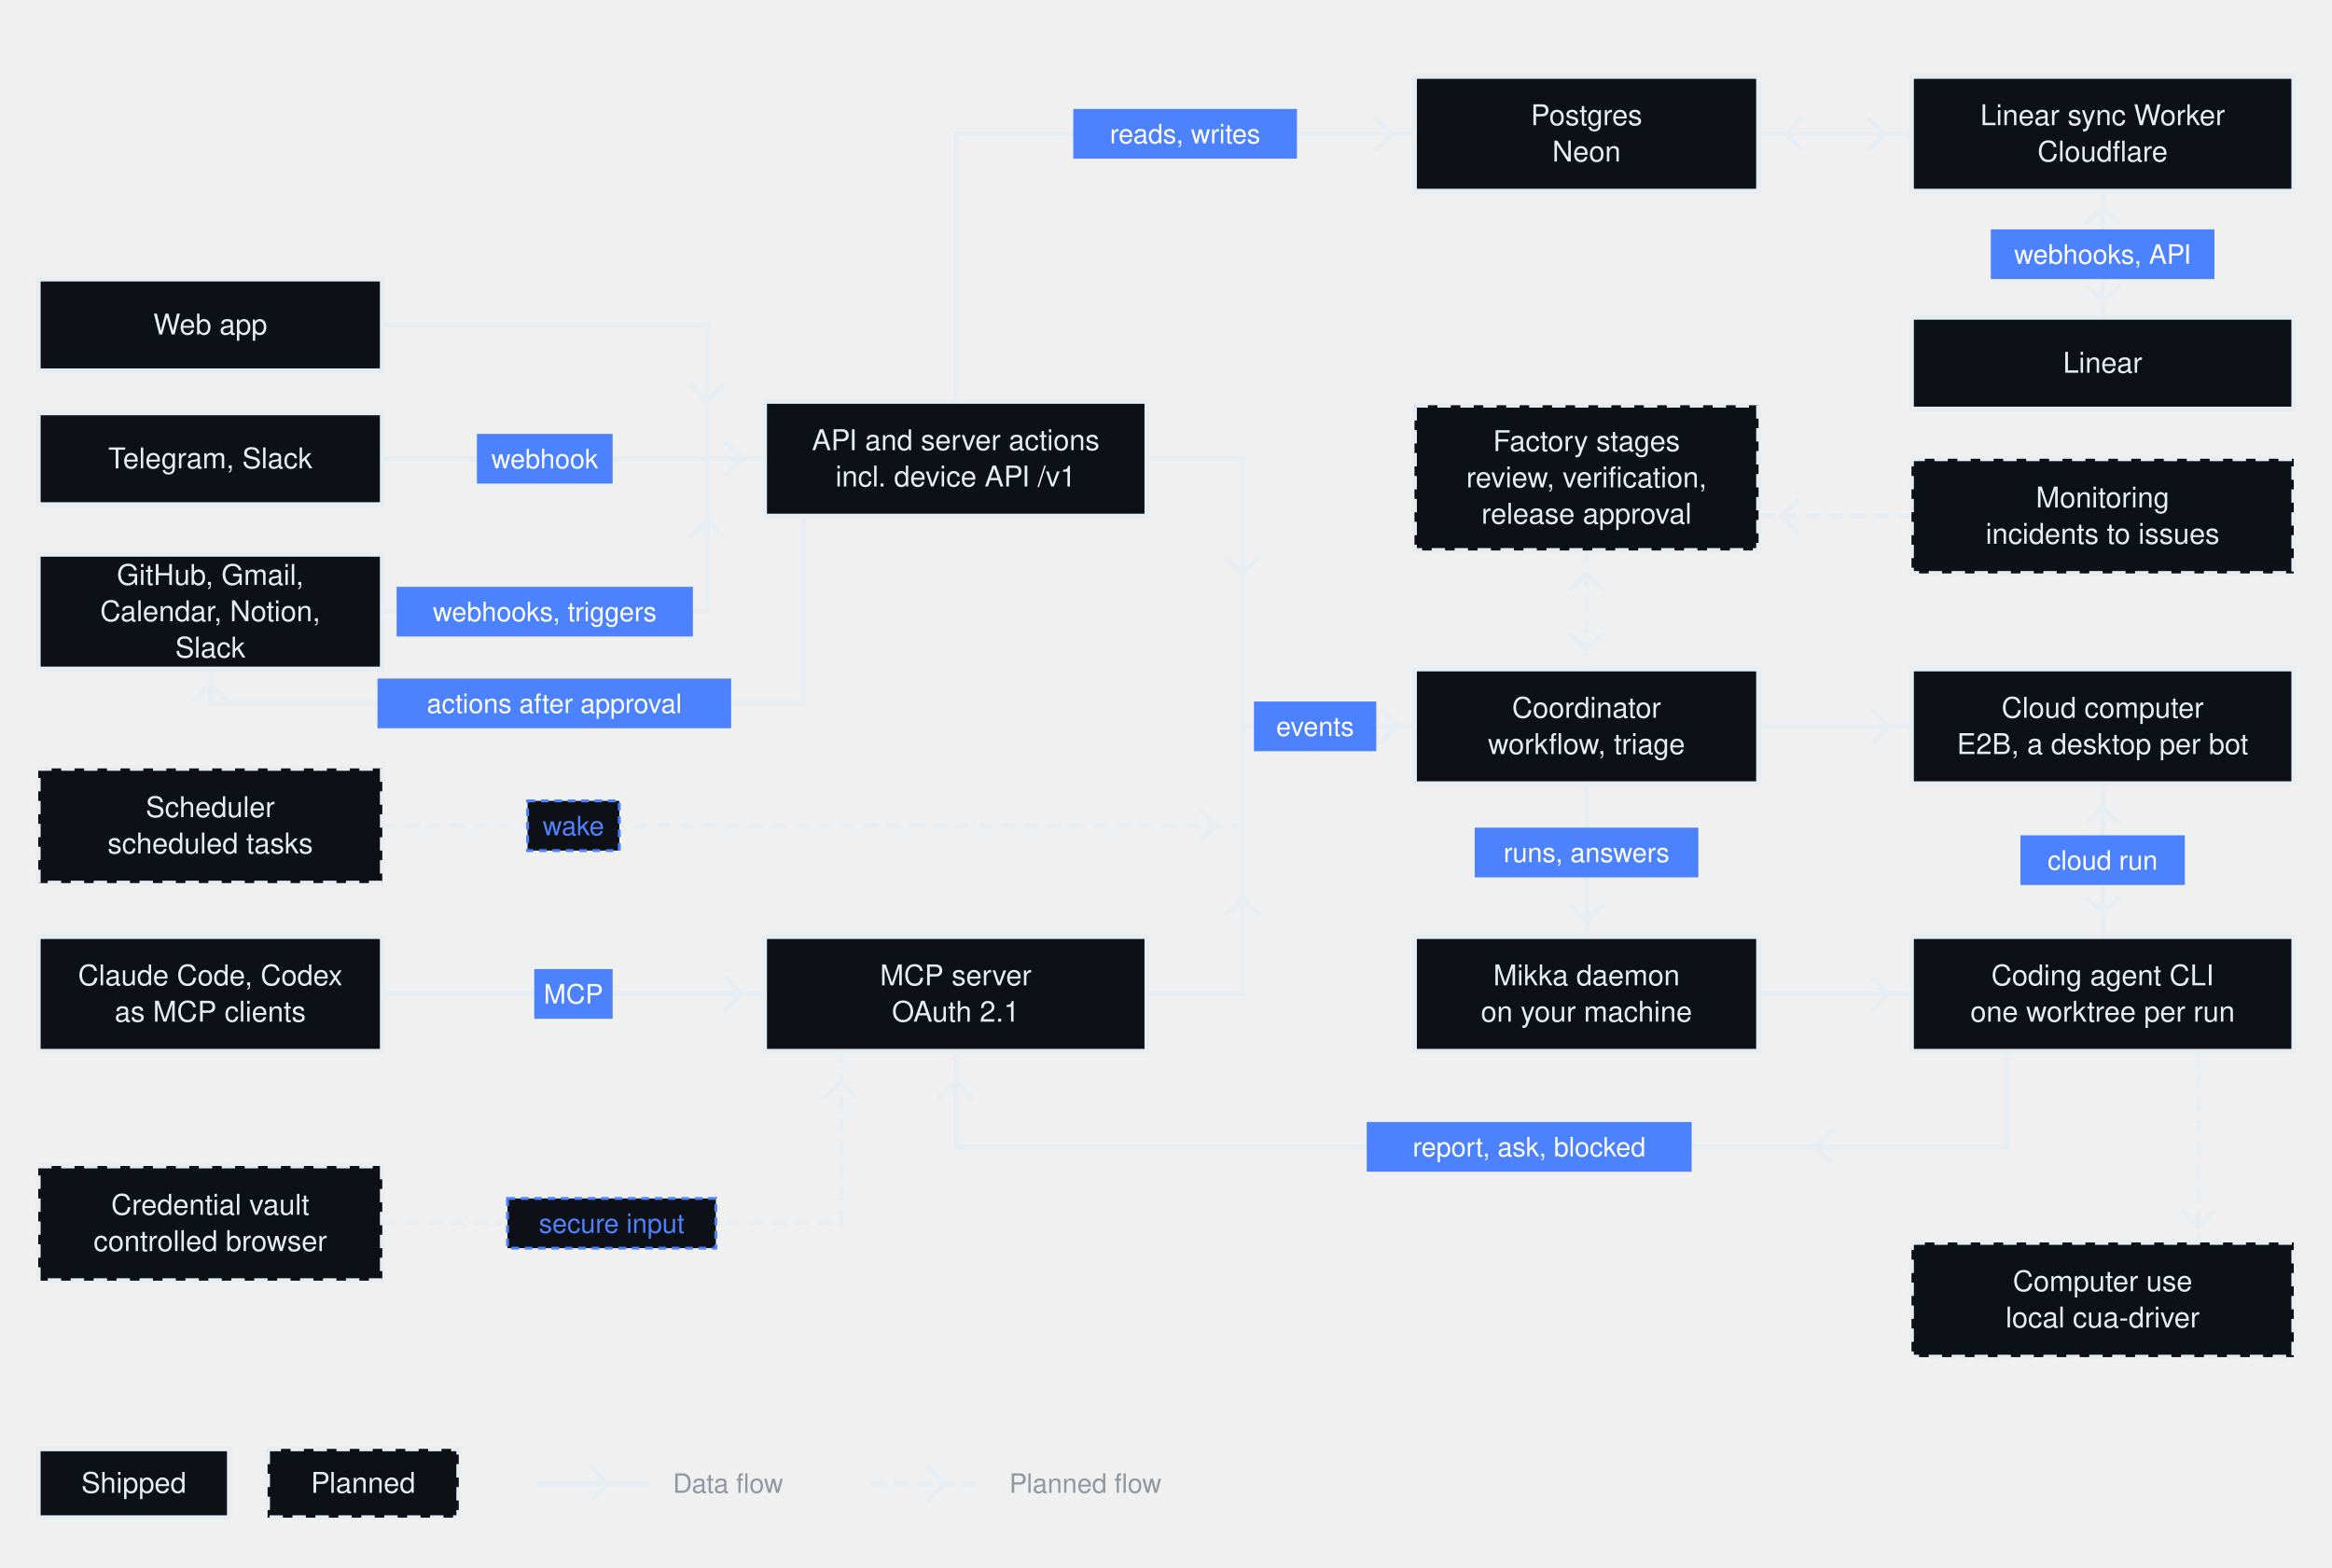
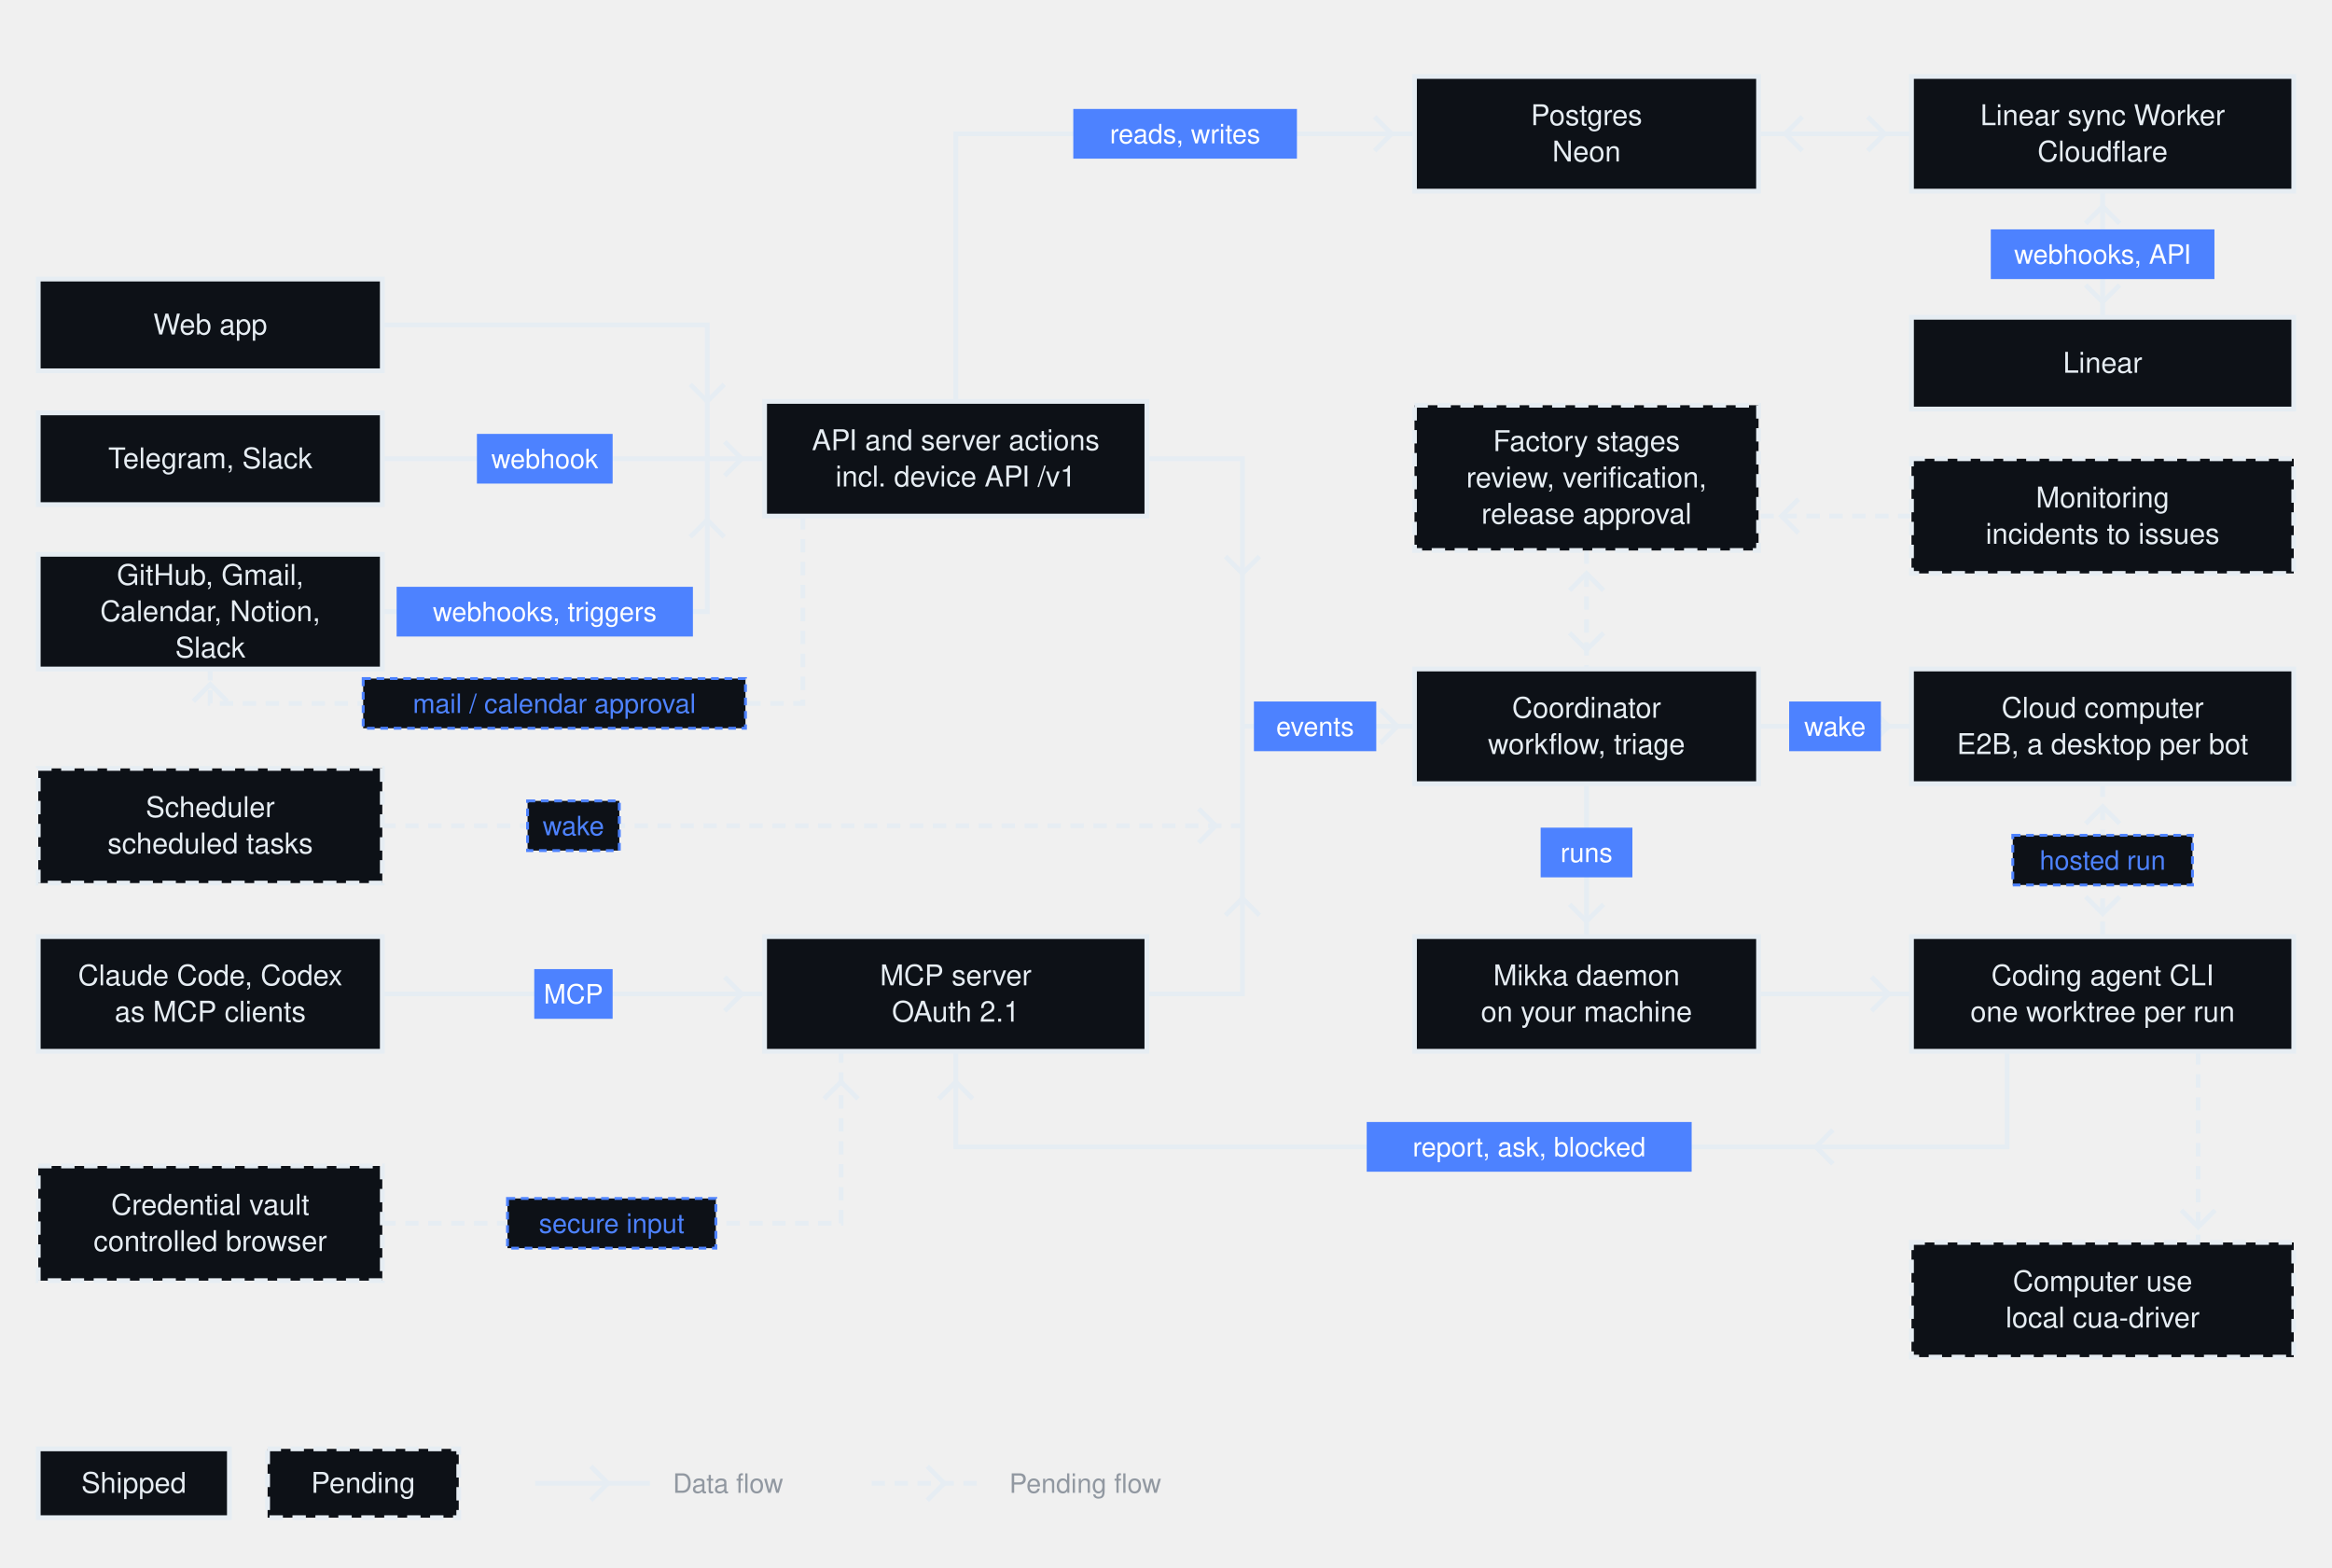
<svg xmlns="http://www.w3.org/2000/svg" width="1220" height="820" viewBox="0 0 1220 820" font-family="-apple-system, BlinkMacSystemFont, &quot;Segoe UI&quot;, Helvetica, Arial, &quot;PingFang SC&quot;, &quot;Noto Sans CJK SC&quot;, &quot;Microsoft YaHei&quot;, sans-serif" role="img" aria-label="Mikka architecture">
  <path d="M200 170 L370 170 L370 240" fill="none" stroke="#e6edf3" stroke-width="2.5" />
  <path d="M362 202 L370 210 L378 202" fill="none" stroke="#e6edf3" stroke-width="2.5" stroke-linecap="square" stroke-linejoin="miter" />
  <path d="M200 320 L370 320 L370 240" fill="none" stroke="#e6edf3" stroke-width="2.5" />
  <path d="M362 280 L370 272 L378 280" fill="none" stroke="#e6edf3" stroke-width="2.5" stroke-linecap="square" stroke-linejoin="miter" />
  <path d="M200 240 L400 240" fill="none" stroke="#e6edf3" stroke-width="2.5" />
  <path d="M380 232 L388 240 L380 248" fill="none" stroke="#e6edf3" stroke-width="2.5" stroke-linecap="square" stroke-linejoin="miter" />
  <rect x="249.5" y="227" width="71" height="26" fill="#4d82ff" />
  <text x="285" y="245" text-anchor="middle" font-size="14" fill="#ffffff">webhook</text>
  <rect x="207.5" y="307" width="155" height="26" fill="#4d82ff" />
  <text x="285" y="325" text-anchor="middle" font-size="14" fill="#ffffff">webhooks, triggers</text>
-   <path d="M420 270 L420 368 L110 368 L110 350" fill="none" stroke="#e6edf3" stroke-width="2.5" />
+   <path d="M420 270 L420 368 L110 368 L110 350" fill="none" stroke="#e6edf3" stroke-width="2.5" stroke-dasharray="7 5" />
  <path d="M102 366 L110 358 L118 366" fill="none" stroke="#e6edf3" stroke-width="2.5" stroke-linecap="square" stroke-linejoin="miter" />
-   <rect x="197.5" y="355" width="185" height="26" fill="#4d82ff" />
-   <text x="290" y="373" text-anchor="middle" font-size="14" fill="#ffffff">actions after approval</text>
+   <rect x="190" y="355" width="200" height="26" fill="#0d1117" stroke="#4d82ff" stroke-width="1.5" stroke-dasharray="4 3" />
+   <text x="290" y="373" text-anchor="middle" font-size="14" fill="#4d82ff">mail / calendar approval</text>
  <path d="M200 520 L400 520" fill="none" stroke="#e6edf3" stroke-width="2.5" />
  <path d="M380 512 L388 520 L380 528" fill="none" stroke="#e6edf3" stroke-width="2.5" stroke-linecap="square" stroke-linejoin="miter" />
  <rect x="279.5" y="507" width="41" height="26" fill="#4d82ff" />
  <text x="300" y="525" text-anchor="middle" font-size="14" fill="#ffffff">MCP</text>
  <path d="M200 640 L440 640 L440 550" fill="none" stroke="#e6edf3" stroke-width="2.5" stroke-dasharray="7 5" />
  <path d="M432 574 L440 566 L448 574" fill="none" stroke="#e6edf3" stroke-width="2.5" stroke-linecap="square" stroke-linejoin="miter" />
  <rect x="265.5" y="627" width="109" height="26" fill="#0d1117" stroke="#4d82ff" stroke-width="1.5" stroke-dasharray="4 3" />
  <text x="320" y="645" text-anchor="middle" font-size="14" fill="#4d82ff">secure input</text>
  <path d="M500 210 L500 70 L740 70" fill="none" stroke="#e6edf3" stroke-width="2.5" />
  <path d="M720 62 L728 70 L720 78" fill="none" stroke="#e6edf3" stroke-width="2.5" stroke-linecap="square" stroke-linejoin="miter" />
  <rect x="561.5" y="57" width="117" height="26" fill="#4d82ff" />
  <text x="620" y="75" text-anchor="middle" font-size="14" fill="#ffffff">reads, writes</text>
  <path d="M920 70 L1000 70" fill="none" stroke="#e6edf3" stroke-width="2.5" />
  <path d="M942 62 L934 70 L942 78" fill="none" stroke="#e6edf3" stroke-width="2.5" stroke-linecap="square" stroke-linejoin="miter" />
  <path d="M978 62 L986 70 L978 78" fill="none" stroke="#e6edf3" stroke-width="2.5" stroke-linecap="square" stroke-linejoin="miter" />
  <path d="M1100 100 L1100 166" fill="none" stroke="#e6edf3" stroke-width="2.5" />
  <path d="M1092 150 L1100 158 L1108 150" fill="none" stroke="#e6edf3" stroke-width="2.5" stroke-linecap="square" stroke-linejoin="miter" />
  <path d="M1092 116 L1100 108 L1108 116" fill="none" stroke="#e6edf3" stroke-width="2.5" stroke-linecap="square" stroke-linejoin="miter" />
  <rect x="1041.5" y="120" width="117" height="26" fill="#4d82ff" />
  <text x="1100" y="138" text-anchor="middle" font-size="14" fill="#ffffff">webhooks, API</text>
  <path d="M600 240 L650 240 L650 380" fill="none" stroke="#e6edf3" stroke-width="2.5" />
  <path d="M642 292 L650 300 L658 292" fill="none" stroke="#e6edf3" stroke-width="2.5" stroke-linecap="square" stroke-linejoin="miter" />
  <path d="M600 520 L650 520 L650 380" fill="none" stroke="#e6edf3" stroke-width="2.5" />
  <path d="M642 478 L650 470 L658 478" fill="none" stroke="#e6edf3" stroke-width="2.5" stroke-linecap="square" stroke-linejoin="miter" />
  <path d="M650 380 L740 380" fill="none" stroke="#e6edf3" stroke-width="2.5" />
  <path d="M723 372 L731 380 L723 388" fill="none" stroke="#e6edf3" stroke-width="2.5" stroke-linecap="square" stroke-linejoin="miter" />
  <rect x="656" y="367" width="64" height="26" fill="#4d82ff" />
  <text x="688" y="385" text-anchor="middle" font-size="14" fill="#ffffff">events</text>
  <path d="M200 432 L650 432" fill="none" stroke="#e6edf3" stroke-width="2.5" stroke-dasharray="7 5" />
  <path d="M628 424 L636 432 L628 440" fill="none" stroke="#e6edf3" stroke-width="2.5" stroke-linecap="square" stroke-linejoin="miter" />
  <rect x="276" y="419" width="48" height="26" fill="#0d1117" stroke="#4d82ff" stroke-width="1.5" stroke-dasharray="4 3" />
  <text x="300" y="437" text-anchor="middle" font-size="14" fill="#4d82ff">wake</text>
  <path d="M830 288 L830 350" fill="none" stroke="#e6edf3" stroke-width="2.5" stroke-dasharray="7 5" />
  <path d="M822 308 L830 300 L838 308" fill="none" stroke="#e6edf3" stroke-width="2.5" stroke-linecap="square" stroke-linejoin="miter" />
  <path d="M822 332 L830 340 L838 332" fill="none" stroke="#e6edf3" stroke-width="2.5" stroke-linecap="square" stroke-linejoin="miter" />
  <path d="M1000 270 L920 270" fill="none" stroke="#e6edf3" stroke-width="2.5" stroke-dasharray="7 5" />
  <path d="M940 262 L932 270 L940 278" fill="none" stroke="#e6edf3" stroke-width="2.5" stroke-linecap="square" stroke-linejoin="miter" />
  <path d="M920 380 L1000 380" fill="none" stroke="#e6edf3" stroke-width="2.5" />
  <path d="M980 372 L988 380 L980 388" fill="none" stroke="#e6edf3" stroke-width="2.5" stroke-linecap="square" stroke-linejoin="miter" />
+   <rect x="936" y="367" width="48" height="26" fill="#4d82ff" />
+   <text x="960" y="385" text-anchor="middle" font-size="14" fill="#ffffff">wake</text>
  <path d="M830 410 L830 490" fill="none" stroke="#e6edf3" stroke-width="2.5" />
  <path d="M822 474 L830 482 L838 474" fill="none" stroke="#e6edf3" stroke-width="2.5" stroke-linecap="square" stroke-linejoin="miter" />
-   <rect x="771.5" y="433" width="117" height="26" fill="#4d82ff" />
-   <text x="830" y="451" text-anchor="middle" font-size="14" fill="#ffffff">runs, answers</text>
+   <rect x="806" y="433" width="48" height="26" fill="#4d82ff" />
+   <text x="830" y="451" text-anchor="middle" font-size="14" fill="#ffffff">runs</text>
  <path d="M920 520 L1000 520" fill="none" stroke="#e6edf3" stroke-width="2.5" />
  <path d="M980 512 L988 520 L980 528" fill="none" stroke="#e6edf3" stroke-width="2.5" stroke-linecap="square" stroke-linejoin="miter" />
-   <path d="M1100 410 L1100 490" fill="none" stroke="#e6edf3" stroke-width="2.5" />
+   <path d="M1100 410 L1100 490" fill="none" stroke="#e6edf3" stroke-width="2.5" stroke-dasharray="7 5" />
  <path d="M1092 430 L1100 422 L1108 430" fill="none" stroke="#e6edf3" stroke-width="2.5" stroke-linecap="square" stroke-linejoin="miter" />
  <path d="M1092 470 L1100 478 L1108 470" fill="none" stroke="#e6edf3" stroke-width="2.5" stroke-linecap="square" stroke-linejoin="miter" />
-   <rect x="1057" y="437" width="86" height="26" fill="#4d82ff" />
-   <text x="1100" y="455" text-anchor="middle" font-size="14" fill="#ffffff">cloud run</text>
+   <rect x="1053" y="437" width="94" height="26" fill="#0d1117" stroke="#4d82ff" stroke-width="1.5" stroke-dasharray="4 3" />
+   <text x="1100" y="455" text-anchor="middle" font-size="14" fill="#4d82ff">hosted run</text>
  <path d="M1150 550 L1150 650" fill="none" stroke="#e6edf3" stroke-width="2.5" stroke-dasharray="7 5" />
  <path d="M1142 634 L1150 642 L1158 634" fill="none" stroke="#e6edf3" stroke-width="2.5" stroke-linecap="square" stroke-linejoin="miter" />
  <path d="M1050 550 L1050 600 L500 600 L500 550" fill="none" stroke="#e6edf3" stroke-width="2.5" />
  <path d="M958 592 L950 600 L958 608" fill="none" stroke="#e6edf3" stroke-width="2.5" stroke-linecap="square" stroke-linejoin="miter" />
  <path d="M492 574 L500 566 L508 574" fill="none" stroke="#e6edf3" stroke-width="2.5" stroke-linecap="square" stroke-linejoin="miter" />
  <rect x="715" y="587" width="170" height="26" fill="#4d82ff" />
  <text x="800" y="605" text-anchor="middle" font-size="14" fill="#ffffff">report, ask, blocked</text>
  <rect x="20" y="146" width="180" height="48" fill="#0d1117" stroke="#e6edf3" stroke-width="2.5" />
  <text x="110" y="175" text-anchor="middle" font-size="15" fill="#e6edf3">Web app</text>
  <rect x="20" y="216" width="180" height="48" fill="#0d1117" stroke="#e6edf3" stroke-width="2.5" />
  <text x="110" y="245" text-anchor="middle" font-size="15" fill="#e6edf3">Telegram, Slack</text>
  <rect x="20" y="290" width="180" height="60" fill="#0d1117" stroke="#e6edf3" stroke-width="2.5" />
  <text x="110" y="306" text-anchor="middle" font-size="15" fill="#e6edf3">GitHub, Gmail,</text>
  <text x="110" y="325" text-anchor="middle" font-size="15" fill="#e6edf3">Calendar, Notion,</text>
  <text x="110" y="344" text-anchor="middle" font-size="15" fill="#e6edf3">Slack</text>
  <rect x="20" y="402" width="180" height="60" fill="#0d1117" stroke="#e6edf3" stroke-width="2.5" stroke-dasharray="7 5" />
  <text x="110" y="427.5" text-anchor="middle" font-size="15" fill="#e6edf3">Scheduler</text>
  <text x="110" y="446.5" text-anchor="middle" font-size="15" fill="#e6edf3">scheduled tasks</text>
  <rect x="20" y="490" width="180" height="60" fill="#0d1117" stroke="#e6edf3" stroke-width="2.5" />
  <text x="110" y="515.5" text-anchor="middle" font-size="15" fill="#e6edf3">Claude Code, Codex</text>
  <text x="110" y="534.5" text-anchor="middle" font-size="15" fill="#e6edf3">as MCP clients</text>
  <rect x="20" y="610" width="180" height="60" fill="#0d1117" stroke="#e6edf3" stroke-width="2.5" stroke-dasharray="7 5" />
  <text x="110" y="635.5" text-anchor="middle" font-size="15" fill="#e6edf3">Credential vault</text>
  <text x="110" y="654.5" text-anchor="middle" font-size="15" fill="#e6edf3">controlled browser</text>
  <rect x="400" y="210" width="200" height="60" fill="#0d1117" stroke="#e6edf3" stroke-width="2.5" />
  <text x="500" y="235.5" text-anchor="middle" font-size="15" fill="#e6edf3">API and server actions</text>
  <text x="500" y="254.5" text-anchor="middle" font-size="15" fill="#e6edf3">incl. device API /v1</text>
  <rect x="400" y="490" width="200" height="60" fill="#0d1117" stroke="#e6edf3" stroke-width="2.5" />
  <text x="500" y="515.5" text-anchor="middle" font-size="15" fill="#e6edf3">MCP server</text>
  <text x="500" y="534.5" text-anchor="middle" font-size="15" fill="#e6edf3">OAuth 2.1</text>
  <rect x="740" y="40" width="180" height="60" fill="#0d1117" stroke="#e6edf3" stroke-width="2.5" />
  <text x="830" y="65.5" text-anchor="middle" font-size="15" fill="#e6edf3">Postgres</text>
  <text x="830" y="84.5" text-anchor="middle" font-size="15" fill="#e6edf3">Neon</text>
  <rect x="740" y="212" width="180" height="76" fill="#0d1117" stroke="#e6edf3" stroke-width="2.5" stroke-dasharray="7 5" />
  <text x="830" y="236" text-anchor="middle" font-size="15" fill="#e6edf3">Factory stages</text>
  <text x="830" y="255" text-anchor="middle" font-size="15" fill="#e6edf3">review, verification,</text>
  <text x="830" y="274" text-anchor="middle" font-size="15" fill="#e6edf3">release approval</text>
  <rect x="740" y="350" width="180" height="60" fill="#0d1117" stroke="#e6edf3" stroke-width="2.5" />
  <text x="830" y="375.5" text-anchor="middle" font-size="15" fill="#e6edf3">Coordinator</text>
  <text x="830" y="394.5" text-anchor="middle" font-size="15" fill="#e6edf3">workflow, triage</text>
  <rect x="740" y="490" width="180" height="60" fill="#0d1117" stroke="#e6edf3" stroke-width="2.5" />
  <text x="830" y="515.5" text-anchor="middle" font-size="15" fill="#e6edf3">Mikka daemon</text>
  <text x="830" y="534.5" text-anchor="middle" font-size="15" fill="#e6edf3">on your machine</text>
  <rect x="1000" y="40" width="200" height="60" fill="#0d1117" stroke="#e6edf3" stroke-width="2.5" />
  <text x="1100" y="65.5" text-anchor="middle" font-size="15" fill="#e6edf3">Linear sync Worker</text>
  <text x="1100" y="84.5" text-anchor="middle" font-size="15" fill="#e6edf3">Cloudflare</text>
  <rect x="1000" y="166" width="200" height="48" fill="#0d1117" stroke="#e6edf3" stroke-width="2.5" />
  <text x="1100" y="195" text-anchor="middle" font-size="15" fill="#e6edf3">Linear</text>
  <rect x="1000" y="240" width="200" height="60" fill="#0d1117" stroke="#e6edf3" stroke-width="2.5" stroke-dasharray="7 5" />
  <text x="1100" y="265.5" text-anchor="middle" font-size="15" fill="#e6edf3">Monitoring</text>
  <text x="1100" y="284.5" text-anchor="middle" font-size="15" fill="#e6edf3">incidents to issues</text>
  <rect x="1000" y="350" width="200" height="60" fill="#0d1117" stroke="#e6edf3" stroke-width="2.5" />
  <text x="1100" y="375.5" text-anchor="middle" font-size="15" fill="#e6edf3">Cloud computer</text>
  <text x="1100" y="394.5" text-anchor="middle" font-size="15" fill="#e6edf3">E2B, a desktop per bot</text>
  <rect x="1000" y="490" width="200" height="60" fill="#0d1117" stroke="#e6edf3" stroke-width="2.5" />
  <text x="1100" y="515.5" text-anchor="middle" font-size="15" fill="#e6edf3">Coding agent CLI</text>
  <text x="1100" y="534.5" text-anchor="middle" font-size="15" fill="#e6edf3">one worktree per run</text>
  <rect x="1000" y="650" width="200" height="60" fill="#0d1117" stroke="#e6edf3" stroke-width="2.5" stroke-dasharray="7 5" />
  <text x="1100" y="675.5" text-anchor="middle" font-size="15" fill="#e6edf3">Computer use</text>
  <text x="1100" y="694.5" text-anchor="middle" font-size="15" fill="#e6edf3">local cua-driver</text>
  <rect x="20" y="758" width="100" height="36" fill="#0d1117" stroke="#e6edf3" stroke-width="2.5" />
  <text x="70" y="781" text-anchor="middle" font-size="15" fill="#e6edf3">Shipped</text>
  <rect x="140" y="758" width="100" height="36" fill="#0d1117" stroke="#e6edf3" stroke-width="2.5" stroke-dasharray="7 5" />
-   <text x="190" y="781" text-anchor="middle" font-size="15" fill="#e6edf3">Planned</text>
+   <text x="190" y="781" text-anchor="middle" font-size="15" fill="#e6edf3">Pending</text>
  <path d="M280 776 L340 776" fill="none" stroke="#e6edf3" stroke-width="2.5" />
  <path d="M310 768 L318 776 L310 784" fill="none" stroke="#e6edf3" stroke-width="2.5" stroke-linecap="square" stroke-linejoin="miter" />
  <text x="352" y="781" font-size="14" fill="#9198a1">Data flow</text>
  <path d="M456 776 L516 776" fill="none" stroke="#e6edf3" stroke-width="2.5" stroke-dasharray="7 5" />
  <path d="M486 768 L494 776 L486 784" fill="none" stroke="#e6edf3" stroke-width="2.5" stroke-linecap="square" stroke-linejoin="miter" />
-   <text x="528" y="781" font-size="14" fill="#9198a1">Planned flow</text>
+   <text x="528" y="781" font-size="14" fill="#9198a1">Pending flow</text>
</svg>
